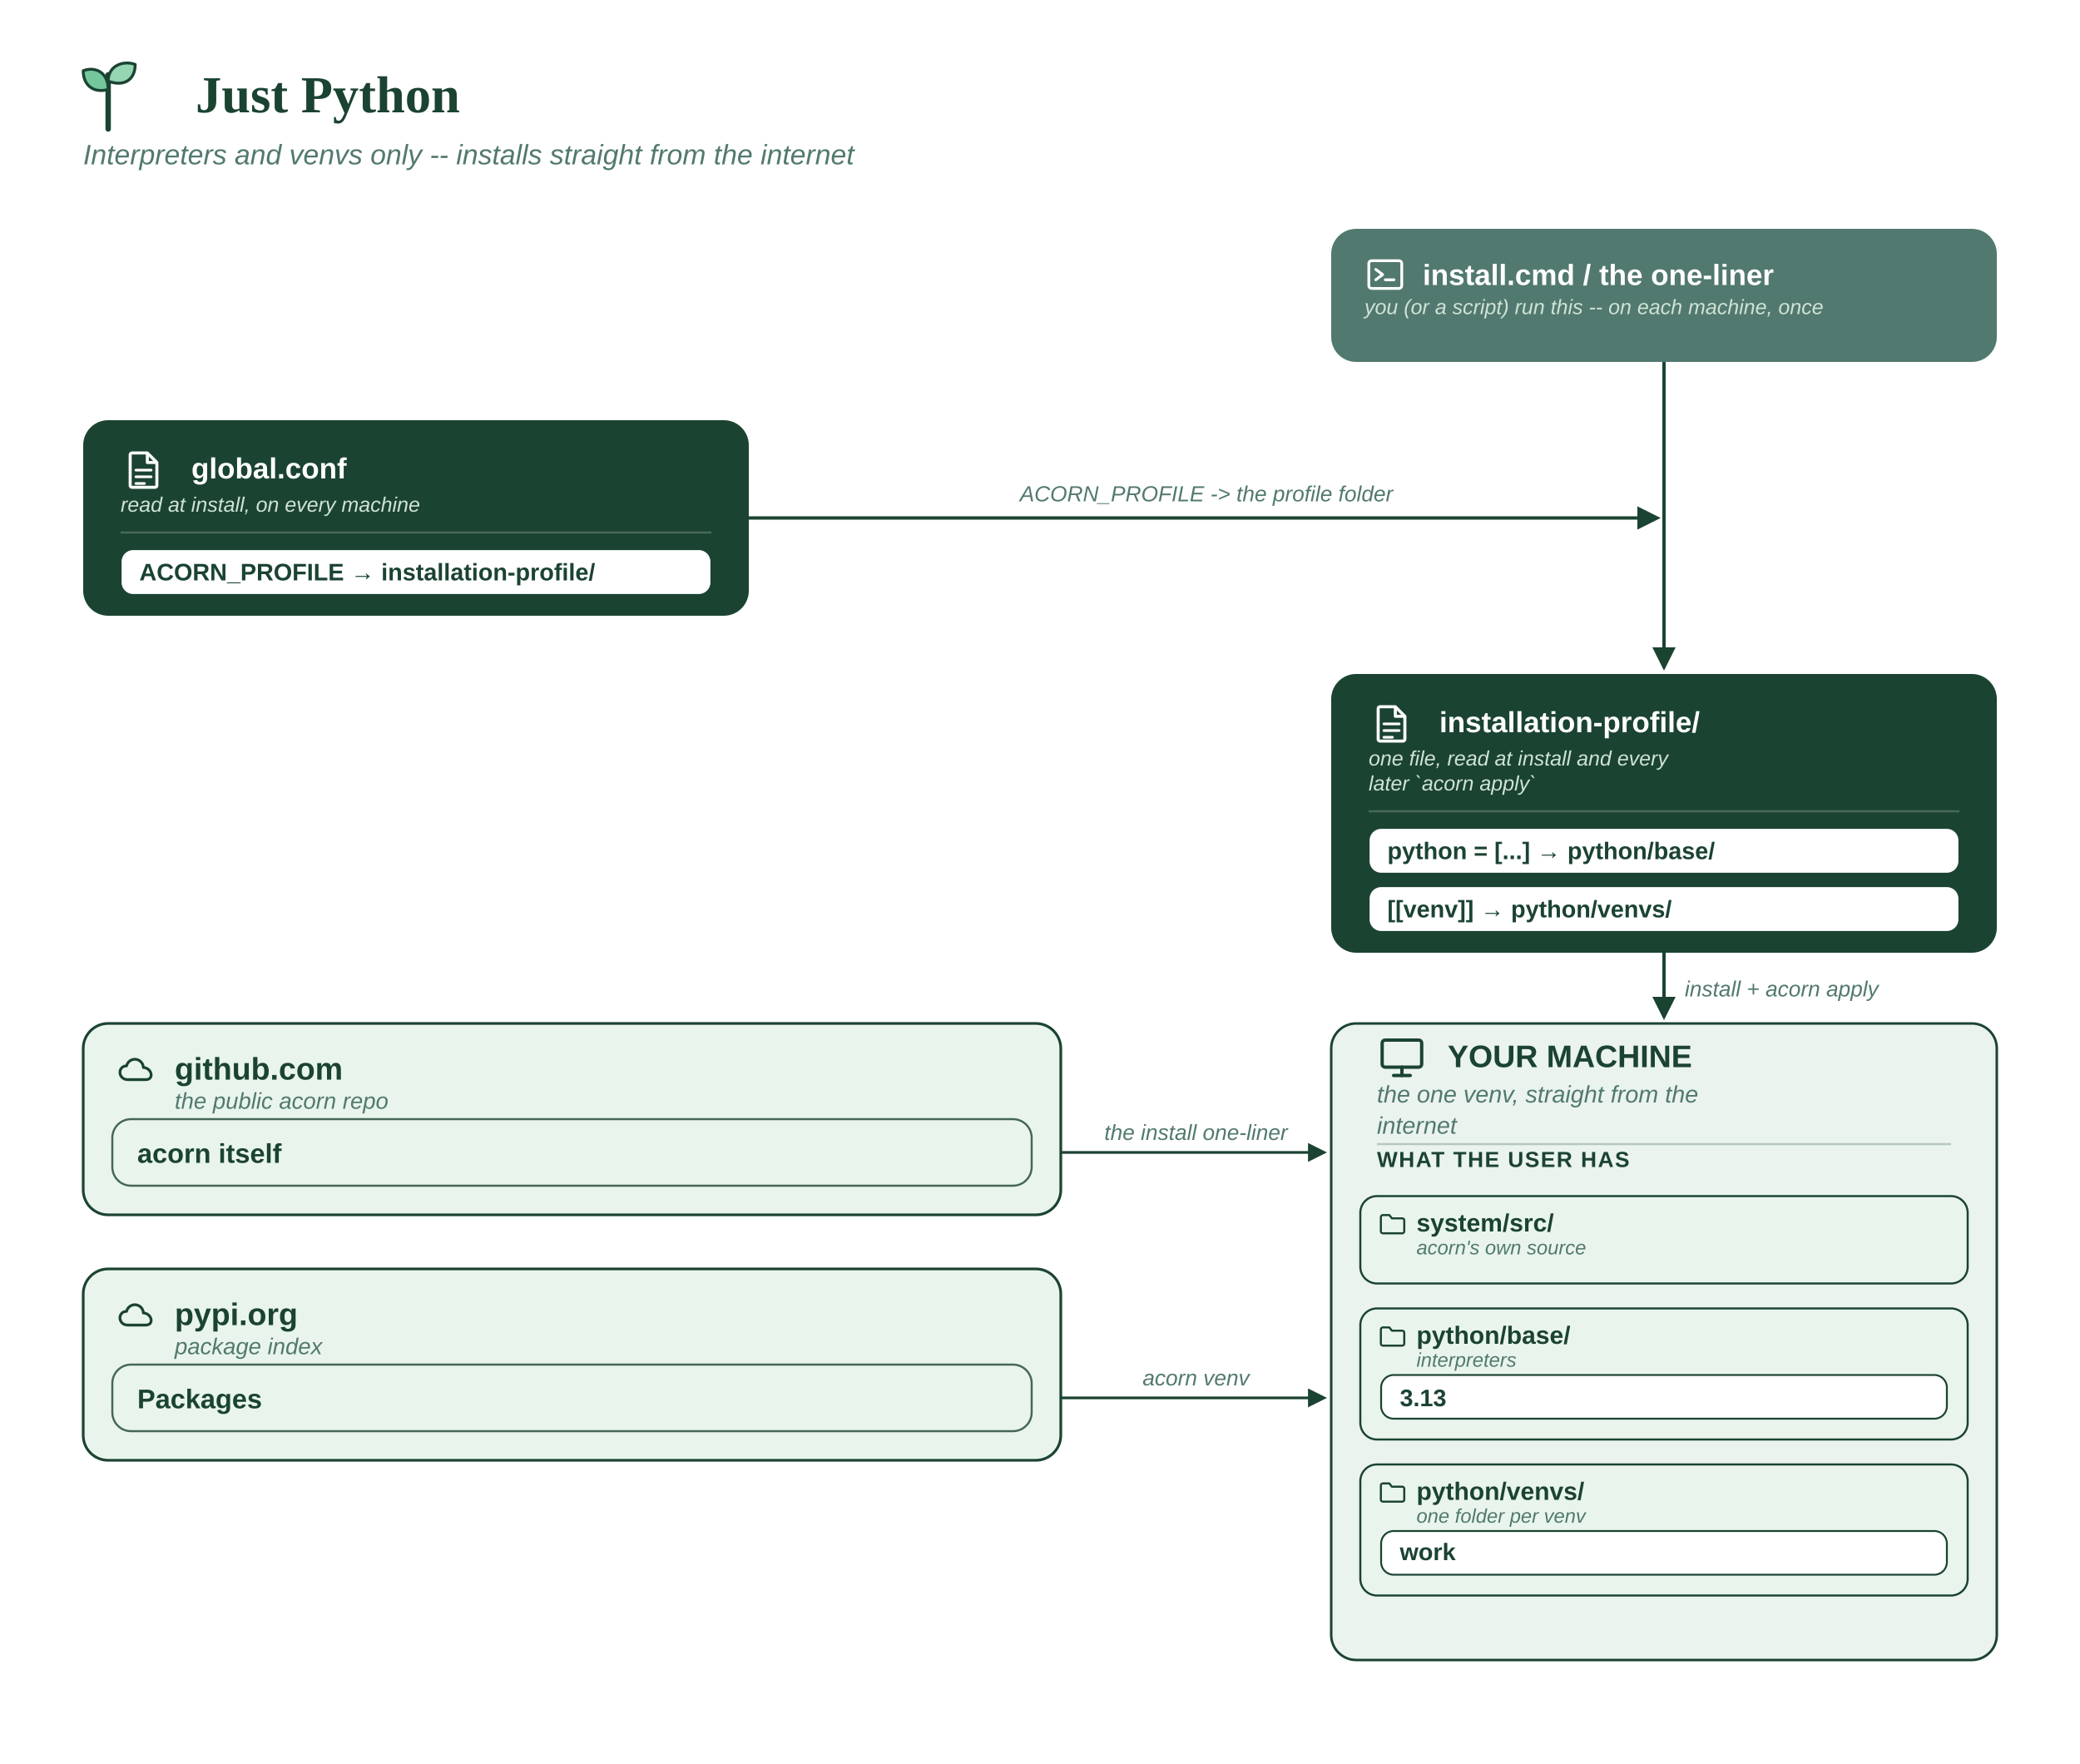
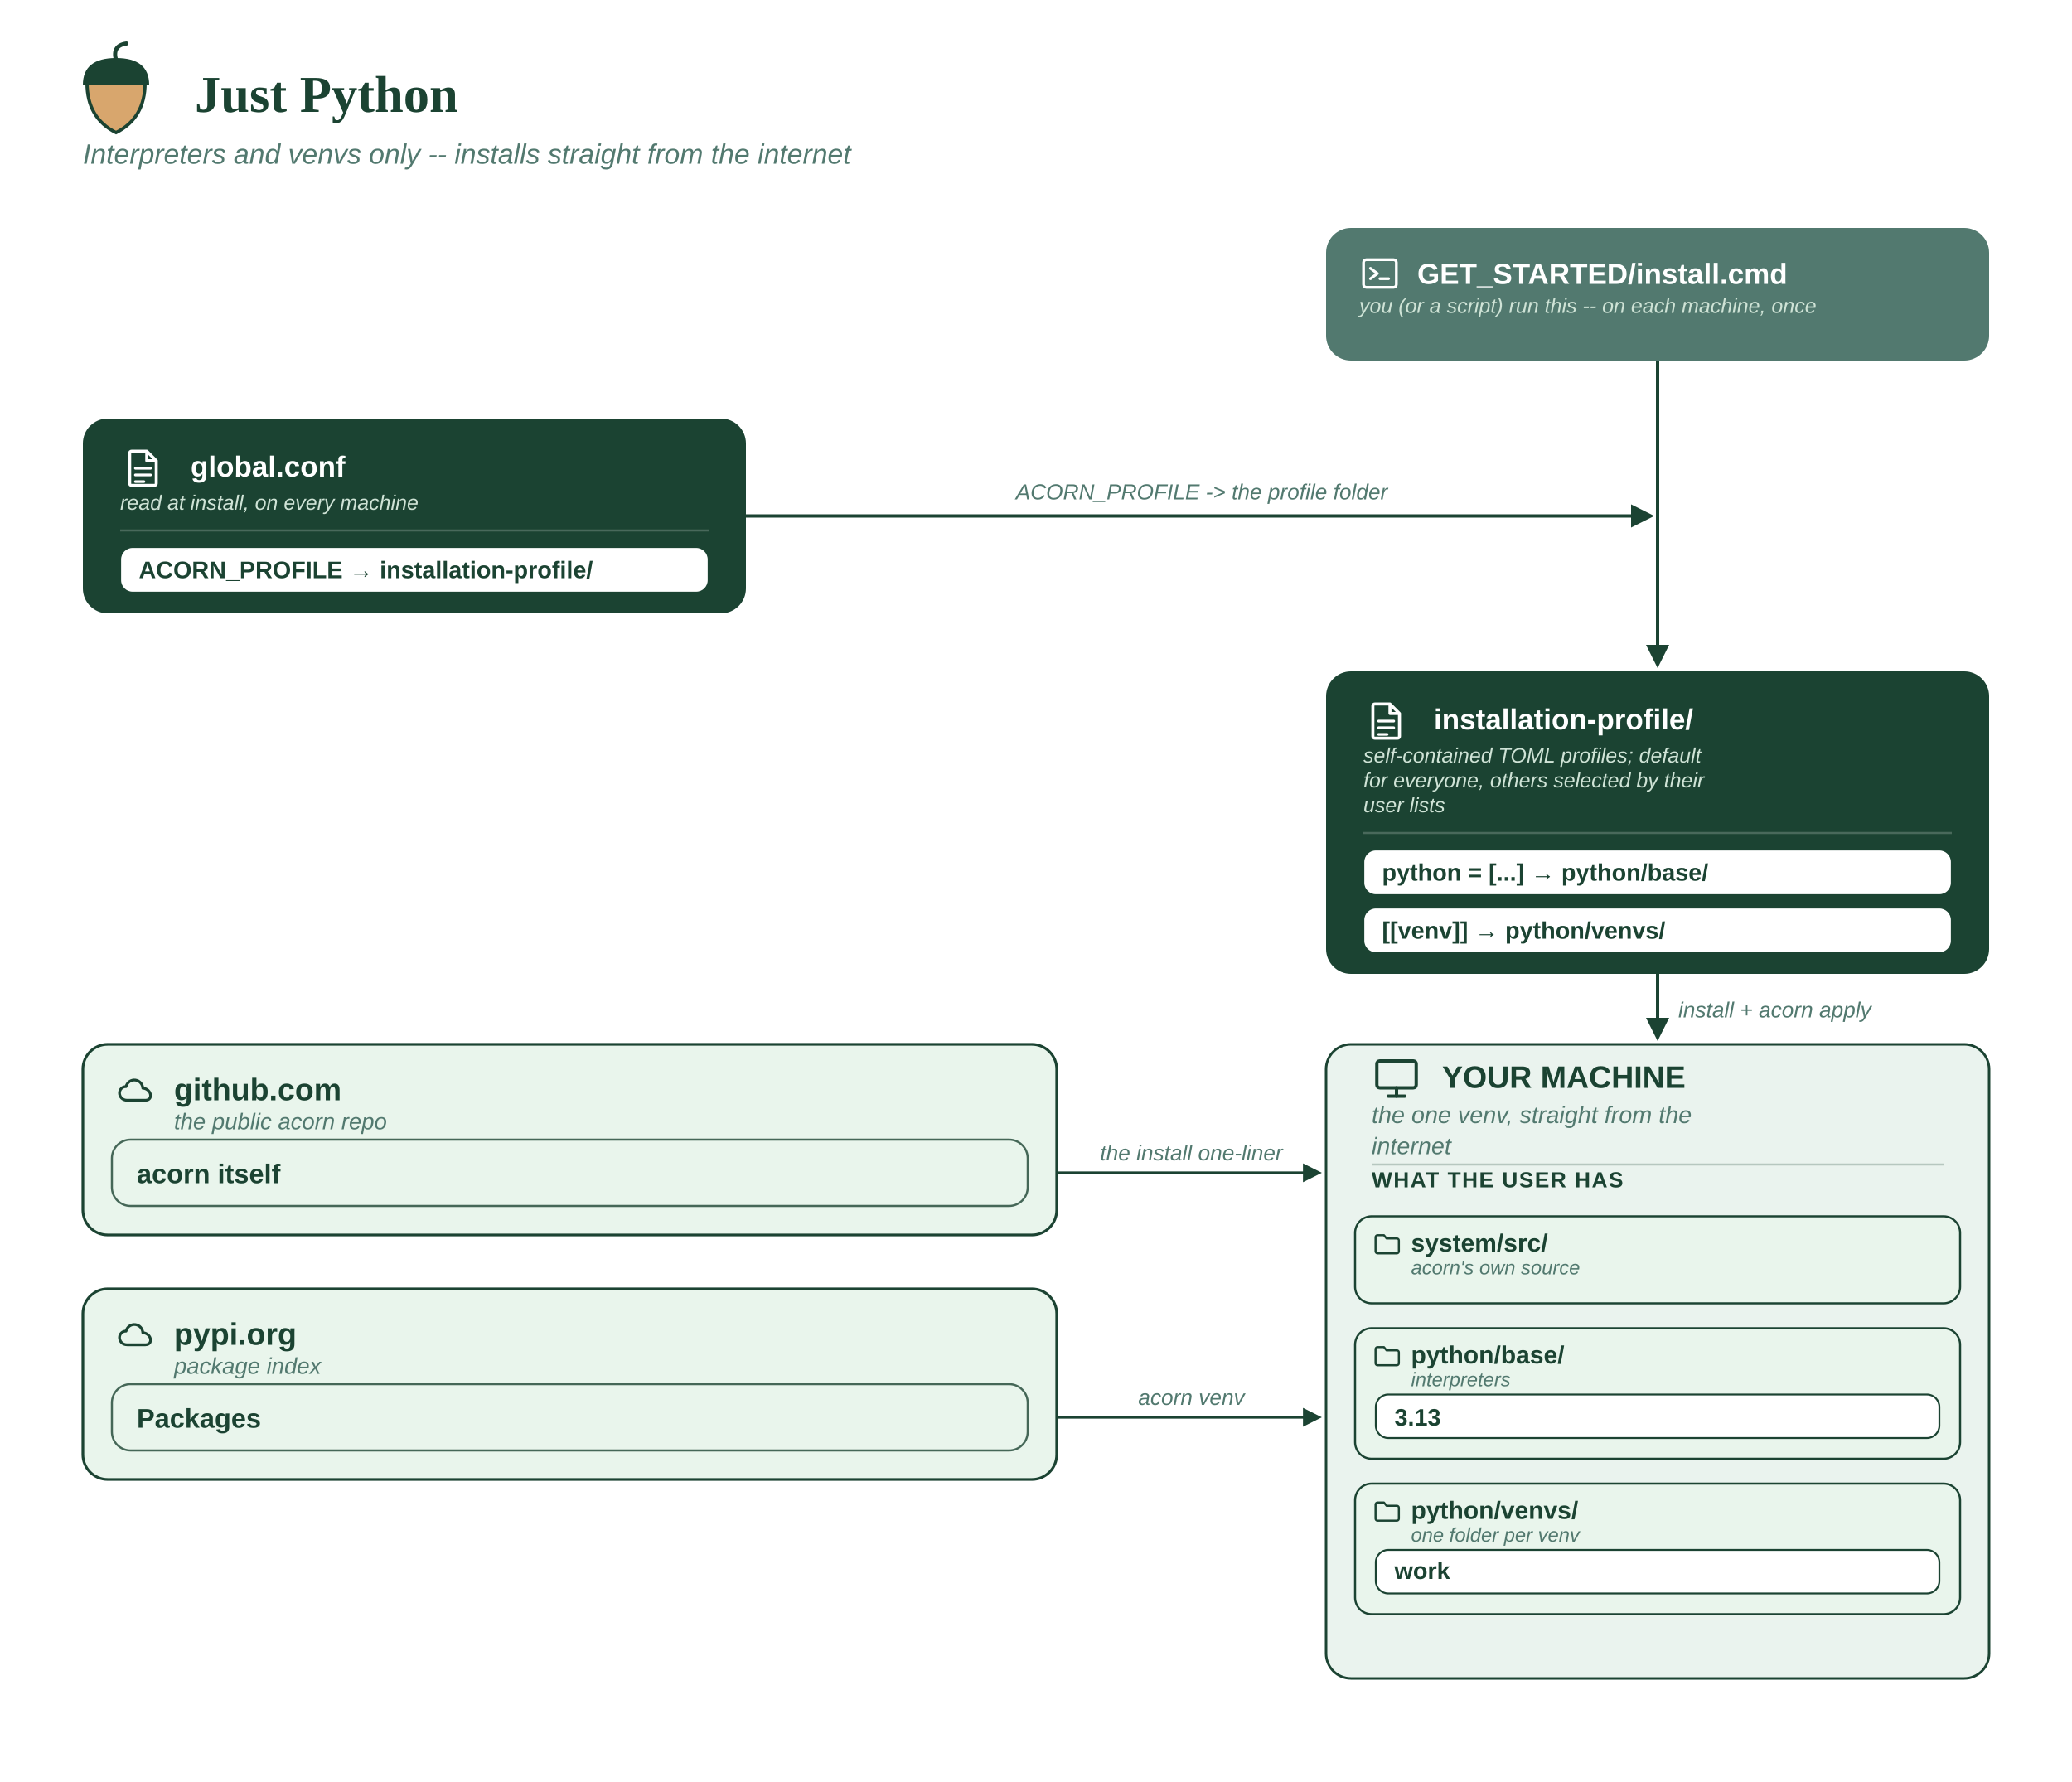
- <svg xmlns="http://www.w3.org/2000/svg" viewBox="0 0 1000 848" font-family="Arial, Helvetica, sans-serif">
+ <svg xmlns="http://www.w3.org/2000/svg" viewBox="0 0 1000 860" font-family="Arial, Helvetica, sans-serif">
  <defs>
    <defs>
      <style>
      .head  { font-family: Georgia, 'Times New Roman', serif; }
      .body  { font-family: Arial, Helvetica, sans-serif; }
      .fg    { fill: #1B4332; }
      .fw    { fill: #FFFFFF; }
      .fmute { fill: #52796F; }
    </style>
      <marker id="arrow" markerWidth="7" markerHeight="7" refX="5.5" refY="3.5" orient="auto">
        <path d="M0,0 L7,3.5 L0,7 Z" fill="#1B4332" />
      </marker>
      <symbol id="ic-cloud" viewBox="0 0 24 24">
        <path d="M6.5 18 C3.5 18 2 15.8 2 13.8 C2 11.6 3.8 10 5.8 10.1 C6.4 7.6 8.7 6 11.2 6.3 C13.6 6.6 15.4 8.6 15.5 11 C17.9 11.1 20 13 20 15.3 C20 17.4 18.2 18 17 18 Z" fill="none" stroke="currentColor" stroke-width="1.6" stroke-linejoin="round" />
      </symbol>
      <symbol id="ic-box" viewBox="0 0 24 24">
        <path d="M3 8 L12 4 L21 8 L12 12 Z" fill="none" stroke="currentColor" stroke-width="1.6" stroke-linejoin="round" />
        <path d="M3 8 V17 L12 21 V12" fill="none" stroke="currentColor" stroke-width="1.6" stroke-linejoin="round" />
        <path d="M21 8 V17 L12 21" fill="none" stroke="currentColor" stroke-width="1.6" stroke-linejoin="round" />
      </symbol>
      <symbol id="ic-server" viewBox="0 0 24 24">
        <rect x="3" y="4" width="18" height="6" rx="1.3" fill="none" stroke="currentColor" stroke-width="1.6" />
        <rect x="3" y="14" width="18" height="6" rx="1.3" fill="none" stroke="currentColor" stroke-width="1.6" />
        <circle cx="7" cy="7" r="1" fill="currentColor" />
        <circle cx="7" cy="17" r="1" fill="currentColor" />
      </symbol>
      <symbol id="ic-monitor" viewBox="0 0 24 24">
        <rect x="2.5" y="4" width="19" height="13" rx="1.4" fill="none" stroke="currentColor" stroke-width="1.6" />
        <line x1="8" y1="21" x2="16" y2="21" stroke="currentColor" stroke-width="1.6" stroke-linecap="round" />
        <line x1="12" y1="17" x2="12" y2="21" stroke="currentColor" stroke-width="1.6" stroke-linecap="round" />
      </symbol>
      <symbol id="ic-folder" viewBox="0 0 24 24">
        <path d="M3 6.5 C3 5.7 3.7 5 4.5 5 H9.5 L11.5 7.5 H19.5 C20.3 7.5 21 8.2 21 9 V17.5 C21 18.3 20.3 19 19.5 19 H4.5 C3.7 19 3 18.3 3 17.5 Z" fill="none" stroke="currentColor" stroke-width="1.6" stroke-linejoin="round" />
      </symbol>
      <symbol id="ic-doc" viewBox="0 0 24 24">
        <path d="M6 3 H14 L19 8 V20 C19 20.6 18.6 21 18 21 H6 C5.4 21 5 20.6 5 20 V4 C5 3.4 5.4 3 6 3 Z" fill="none" stroke="currentColor" stroke-width="1.6" stroke-linejoin="round" />
        <path d="M14 3 V8 H19" fill="none" stroke="currentColor" stroke-width="1.6" stroke-linejoin="round" />
        <line x1="8" y1="12" x2="16" y2="12" stroke="currentColor" stroke-width="1.4" stroke-linecap="round" />
        <line x1="8" y1="15.5" x2="16" y2="15.5" stroke="currentColor" stroke-width="1.4" stroke-linecap="round" />
        <line x1="8" y1="19" x2="12.5" y2="19" stroke="currentColor" stroke-width="1.4" stroke-linecap="round" />
      </symbol>
      <symbol id="ic-terminal" viewBox="0 0 24 24">
        <rect x="2.5" y="4" width="19" height="16" rx="1.6" fill="none" stroke="currentColor" stroke-width="1.6" />
        <path d="M6.5 9 L10.5 12 L6.5 15" fill="none" stroke="currentColor" stroke-width="1.6" stroke-linecap="round" stroke-linejoin="round" />
        <line x1="12" y1="15" x2="17" y2="15" stroke="currentColor" stroke-width="1.6" stroke-linecap="round" />
      </symbol>
    </defs>
  </defs>
-   <rect x="0" y="0" width="1000" height="848" fill="#FFFFFF" />
+   <rect x="0" y="0" width="1000" height="860" fill="#FFFFFF" />
  <g transform="translate(40,20)">
-     <path d="M12 42 V16" stroke="#1B4332" stroke-width="2.6" stroke-linecap="round" fill="none" />
-     <path d="M12 23 C12 14 5 12 0 14 C0 21 5 25 12 23 Z" fill="#74C69D" stroke="#1B4332" stroke-width="1.4" stroke-linejoin="round" />
-     <path d="M12 19 C12 11 20 9 25 11 C25 18 20 22 12 19 Z" fill="#95D5B2" stroke="#1B4332" stroke-width="1.4" stroke-linejoin="round" />
+     <path d="M2 20 Q2 37 16 44 Q30 37 30 20 Z" fill="#D8A66D" stroke="#1B4332" stroke-width="1.6" />
+     <path d="M0 21 Q0 8 16 8 Q32 8 32 21 Z" fill="#1B4332" />
+     <path d="M16 9 Q14 2 21 1" stroke="#1B4332" stroke-width="2" stroke-linecap="round" fill="none" />
  </g>
  <text x="94" y="54" class="head fg" font-size="25" font-weight="700">Just Python</text>
  <text x="40" y="79" class="body fmute" font-size="13.5" font-style="italic">Interpreters and venvs only -- installs straight from the internet</text>
  <rect x="640" y="110" width="320" height="64" rx="12" fill="#52796F" />
  <use href="#ic-terminal" x="656" y="122" width="20" height="20" color="#FFFFFF" />
-   <text x="684" y="137" class="body fw" font-size="14.0" font-weight="700">install.cmd  /  the one-liner</text>
+   <text x="684" y="137" class="body fw" font-size="14.0" font-weight="700">GET_STARTED/install.cmd</text>
  <text x="656" y="151" class="body" fill="#CFE3D6" font-size="10" font-style="italic">you (or a script) run this -- on each machine, once</text>
  <line x1="800" y1="174" x2="800" y2="320" stroke="#1B4332" stroke-width="1.6" marker-end="url(#arrow)" />
  <rect x="40" y="202" width="320" height="94" rx="12" fill="#1B4332" />
  <use href="#ic-doc" x="58" y="215" width="22" height="22" color="#FFFFFF" />
  <text x="92" y="230" class="body fw" font-size="14" font-weight="700">global.conf</text>
  <text x="58" y="246" class="body" fill="#CFE3D6" font-size="10" font-style="italic">read at install, on every machine</text>
  <line x1="58" y1="256" x2="342" y2="256" stroke="#FFFFFF" stroke-width="1" opacity="0.2" />
  <rect x="58" y="264" width="284" height="22" rx="6" fill="#FFFFFF" stroke="#1B4332" stroke-width="0.9" />
  <text x="67" y="279" class="body fg" font-size="11.5" font-weight="600">ACORN_PROFILE  →  installation-profile/</text>
  <line x1="360" y1="249" x2="796" y2="249" stroke="#1B4332" stroke-width="1.6" marker-end="url(#arrow)" />
  <text x="580" y="241" text-anchor="middle" class="body fmute" font-size="10.5" font-style="italic">ACORN_PROFILE -&gt; the profile folder</text>
-   <rect x="640" y="324" width="320" height="134" rx="12" fill="#1B4332" />
+   <rect x="640" y="324" width="320" height="146" rx="12" fill="#1B4332" />
  <use href="#ic-doc" x="658" y="337" width="22" height="22" color="#FFFFFF" />
  <text x="692" y="352" class="body fw" font-size="14.0" font-weight="700">installation-profile/</text>
-   <text x="658" y="368" class="body" fill="#CFE3D6" font-size="10" font-style="italic">one file, read at install and every</text>
-   <text x="658" y="380" class="body" fill="#CFE3D6" font-size="10" font-style="italic">later `acorn apply`</text>
-   <line x1="658" y1="390" x2="942" y2="390" stroke="#FFFFFF" stroke-width="1" opacity="0.2" />
-   <rect x="658" y="398" width="284" height="22" rx="6" fill="#FFFFFF" stroke="#1B4332" stroke-width="0.9" />
-   <text x="667" y="413" class="body fg" font-size="11.5" font-weight="600">python = [...]  →  python/base/</text>
-   <rect x="658" y="426" width="284" height="22" rx="6" fill="#FFFFFF" stroke="#1B4332" stroke-width="0.9" />
-   <text x="667" y="441" class="body fg" font-size="11.5" font-weight="600">[[venv]]  →  python/venvs/</text>
-   <line x1="800" y1="458" x2="800" y2="488" stroke="#1B4332" stroke-width="1.6" marker-end="url(#arrow)" />
-   <text x="810" y="479" class="body fmute" font-size="10.5" font-style="italic">install + acorn apply</text>
-   <rect x="640" y="492" width="320" height="306" rx="12" fill="#EAF3EE" stroke="#1B4332" stroke-width="1.2" />
-   <use href="#ic-monitor" x="662" y="496" width="24" height="24" color="#1B4332" />
-   <text x="696" y="513" class="body fg" font-size="15" font-weight="700">YOUR MACHINE</text>
-   <text x="662" y="530" class="body fmute" font-size="11.5" font-style="italic">the one venv, straight from the</text>
-   <text x="662" y="545" class="body fmute" font-size="11.5" font-style="italic">internet</text>
-   <line x1="662" y1="550" x2="938" y2="550" stroke="#1B4332" stroke-width="1" opacity="0.25" />
-   <text x="662" y="561" class="body fg" font-size="10.5" font-weight="700" letter-spacing="0.6">WHAT THE USER HAS</text>
-   <rect x="654" y="575" width="292" height="42" rx="8" fill="#E9F5EC" stroke="#1B4332" stroke-width="1" />
-   <use href="#ic-folder" x="662" y="581" width="15" height="15" color="#1B4332" />
-   <text x="681" y="592" class="body fg" font-size="12.0" font-weight="700">system/src/</text>
-   <text x="681" y="603" class="body fmute" font-size="9.5" font-style="italic">acorn's own source</text>
-   <rect x="654" y="629" width="292" height="63" rx="8" fill="#E9F5EC" stroke="#1B4332" stroke-width="1" />
-   <use href="#ic-folder" x="662" y="635" width="15" height="15" color="#1B4332" />
-   <text x="681" y="646" class="body fg" font-size="12.0" font-weight="700">python/base/</text>
-   <text x="681" y="657" class="body fmute" font-size="9.5" font-style="italic">interpreters</text>
-   <rect x="664" y="661" width="272" height="21" rx="6" fill="#FFFFFF" stroke="#1B4332" stroke-width="0.9" />
-   <text x="673" y="676" class="body fg" font-size="11.5" font-weight="600">3.13</text>
-   <rect x="654" y="704" width="292" height="63" rx="8" fill="#E9F5EC" stroke="#1B4332" stroke-width="1" />
-   <use href="#ic-folder" x="662" y="710" width="15" height="15" color="#1B4332" />
-   <text x="681" y="721" class="body fg" font-size="12.0" font-weight="700">python/venvs/</text>
-   <text x="681" y="732" class="body fmute" font-size="9.5" font-style="italic">one folder per venv</text>
-   <rect x="664" y="736" width="272" height="21" rx="6" fill="#FFFFFF" stroke="#1B4332" stroke-width="0.9" />
-   <text x="673" y="750" class="body fg" font-size="11.5" font-weight="600">work</text>
-   <rect x="40" y="492" width="470" height="92" rx="12" fill="#E9F5EC" stroke="#1B4332" stroke-width="1.3" />
-   <use href="#ic-cloud" x="56" y="504" width="20" height="20" color="#1B4332" />
-   <text x="84" y="519" class="body fg" font-size="15.0" font-weight="700">github.com</text>
-   <text x="84" y="533" class="body fmute" font-size="11.0" font-style="italic">the public acorn repo</text>
-   <rect x="54" y="538" width="442" height="32" rx="9" fill="#E9F5EC" stroke="#1B4332" stroke-width="1" opacity="0.8" />
-   <text x="66" y="559" class="body fg" font-size="13.0" font-weight="700">acorn itself</text>
-   <line x1="510" y1="554" x2="636" y2="554" stroke="#1B4332" stroke-width="1.3" marker-end="url(#arrow)" />
-   <text x="575" y="548" text-anchor="middle" class="body fmute" font-size="10.5" font-style="italic">the install one-liner</text>
-   <rect x="40" y="610" width="470" height="92" rx="12" fill="#E9F5EC" stroke="#1B4332" stroke-width="1.3" />
-   <use href="#ic-cloud" x="56" y="622" width="20" height="20" color="#1B4332" />
-   <text x="84" y="637" class="body fg" font-size="15.0" font-weight="700">pypi.org</text>
-   <text x="84" y="651" class="body fmute" font-size="11.0" font-style="italic">package index</text>
-   <rect x="54" y="656" width="442" height="32" rx="9" fill="#E9F5EC" stroke="#1B4332" stroke-width="1" opacity="0.8" />
-   <text x="66" y="677" class="body fg" font-size="13.0" font-weight="700">Packages</text>
-   <line x1="510" y1="672" x2="636" y2="672" stroke="#1B4332" stroke-width="1.3" marker-end="url(#arrow)" />
-   <text x="575" y="666" text-anchor="middle" class="body fmute" font-size="10.5" font-style="italic">acorn venv</text>
+   <text x="658" y="368" class="body" fill="#CFE3D6" font-size="10" font-style="italic">self-contained TOML profiles; default</text>
+   <text x="658" y="380" class="body" fill="#CFE3D6" font-size="10" font-style="italic">for everyone, others selected by their</text>
+   <text x="658" y="392" class="body" fill="#CFE3D6" font-size="10" font-style="italic">user lists</text>
+   <line x1="658" y1="402" x2="942" y2="402" stroke="#FFFFFF" stroke-width="1" opacity="0.2" />
+   <rect x="658" y="410" width="284" height="22" rx="6" fill="#FFFFFF" stroke="#1B4332" stroke-width="0.9" />
+   <text x="667" y="425" class="body fg" font-size="11.5" font-weight="600">python = [...]  →  python/base/</text>
+   <rect x="658" y="438" width="284" height="22" rx="6" fill="#FFFFFF" stroke="#1B4332" stroke-width="0.9" />
+   <text x="667" y="453" class="body fg" font-size="11.5" font-weight="600">[[venv]]  →  python/venvs/</text>
+   <line x1="800" y1="470" x2="800" y2="500" stroke="#1B4332" stroke-width="1.6" marker-end="url(#arrow)" />
+   <text x="810" y="491" class="body fmute" font-size="10.5" font-style="italic">install + acorn apply</text>
+   <rect x="640" y="504" width="320" height="306" rx="12" fill="#EAF3EE" stroke="#1B4332" stroke-width="1.2" />
+   <use href="#ic-monitor" x="662" y="508" width="24" height="24" color="#1B4332" />
+   <text x="696" y="525" class="body fg" font-size="15" font-weight="700">YOUR MACHINE</text>
+   <text x="662" y="542" class="body fmute" font-size="11.5" font-style="italic">the one venv, straight from the</text>
+   <text x="662" y="557" class="body fmute" font-size="11.5" font-style="italic">internet</text>
+   <line x1="662" y1="562" x2="938" y2="562" stroke="#1B4332" stroke-width="1" opacity="0.25" />
+   <text x="662" y="573" class="body fg" font-size="10.5" font-weight="700" letter-spacing="0.6">WHAT THE USER HAS</text>
+   <rect x="654" y="587" width="292" height="42" rx="8" fill="#E9F5EC" stroke="#1B4332" stroke-width="1" />
+   <use href="#ic-folder" x="662" y="593" width="15" height="15" color="#1B4332" />
+   <text x="681" y="604" class="body fg" font-size="12.0" font-weight="700">system/src/</text>
+   <text x="681" y="615" class="body fmute" font-size="9.5" font-style="italic">acorn's own source</text>
+   <rect x="654" y="641" width="292" height="63" rx="8" fill="#E9F5EC" stroke="#1B4332" stroke-width="1" />
+   <use href="#ic-folder" x="662" y="647" width="15" height="15" color="#1B4332" />
+   <text x="681" y="658" class="body fg" font-size="12.0" font-weight="700">python/base/</text>
+   <text x="681" y="669" class="body fmute" font-size="9.5" font-style="italic">interpreters</text>
+   <rect x="664" y="673" width="272" height="21" rx="6" fill="#FFFFFF" stroke="#1B4332" stroke-width="0.9" />
+   <text x="673" y="688" class="body fg" font-size="11.5" font-weight="600">3.13</text>
+   <rect x="654" y="716" width="292" height="63" rx="8" fill="#E9F5EC" stroke="#1B4332" stroke-width="1" />
+   <use href="#ic-folder" x="662" y="722" width="15" height="15" color="#1B4332" />
+   <text x="681" y="733" class="body fg" font-size="12.0" font-weight="700">python/venvs/</text>
+   <text x="681" y="744" class="body fmute" font-size="9.5" font-style="italic">one folder per venv</text>
+   <rect x="664" y="748" width="272" height="21" rx="6" fill="#FFFFFF" stroke="#1B4332" stroke-width="0.9" />
+   <text x="673" y="762" class="body fg" font-size="11.5" font-weight="600">work</text>
+   <rect x="40" y="504" width="470" height="92" rx="12" fill="#E9F5EC" stroke="#1B4332" stroke-width="1.3" />
+   <use href="#ic-cloud" x="56" y="516" width="20" height="20" color="#1B4332" />
+   <text x="84" y="531" class="body fg" font-size="15.0" font-weight="700">github.com</text>
+   <text x="84" y="545" class="body fmute" font-size="11.0" font-style="italic">the public acorn repo</text>
+   <rect x="54" y="550" width="442" height="32" rx="9" fill="#E9F5EC" stroke="#1B4332" stroke-width="1" opacity="0.8" />
+   <text x="66" y="571" class="body fg" font-size="13.0" font-weight="700">acorn itself</text>
+   <line x1="510" y1="566" x2="636" y2="566" stroke="#1B4332" stroke-width="1.3" marker-end="url(#arrow)" />
+   <text x="575" y="560" text-anchor="middle" class="body fmute" font-size="10.5" font-style="italic">the install one-liner</text>
+   <rect x="40" y="622" width="470" height="92" rx="12" fill="#E9F5EC" stroke="#1B4332" stroke-width="1.3" />
+   <use href="#ic-cloud" x="56" y="634" width="20" height="20" color="#1B4332" />
+   <text x="84" y="649" class="body fg" font-size="15.0" font-weight="700">pypi.org</text>
+   <text x="84" y="663" class="body fmute" font-size="11.0" font-style="italic">package index</text>
+   <rect x="54" y="668" width="442" height="32" rx="9" fill="#E9F5EC" stroke="#1B4332" stroke-width="1" opacity="0.8" />
+   <text x="66" y="689" class="body fg" font-size="13.0" font-weight="700">Packages</text>
+   <line x1="510" y1="684" x2="636" y2="684" stroke="#1B4332" stroke-width="1.3" marker-end="url(#arrow)" />
+   <text x="575" y="678" text-anchor="middle" class="body fmute" font-size="10.5" font-style="italic">acorn venv</text>
</svg>
